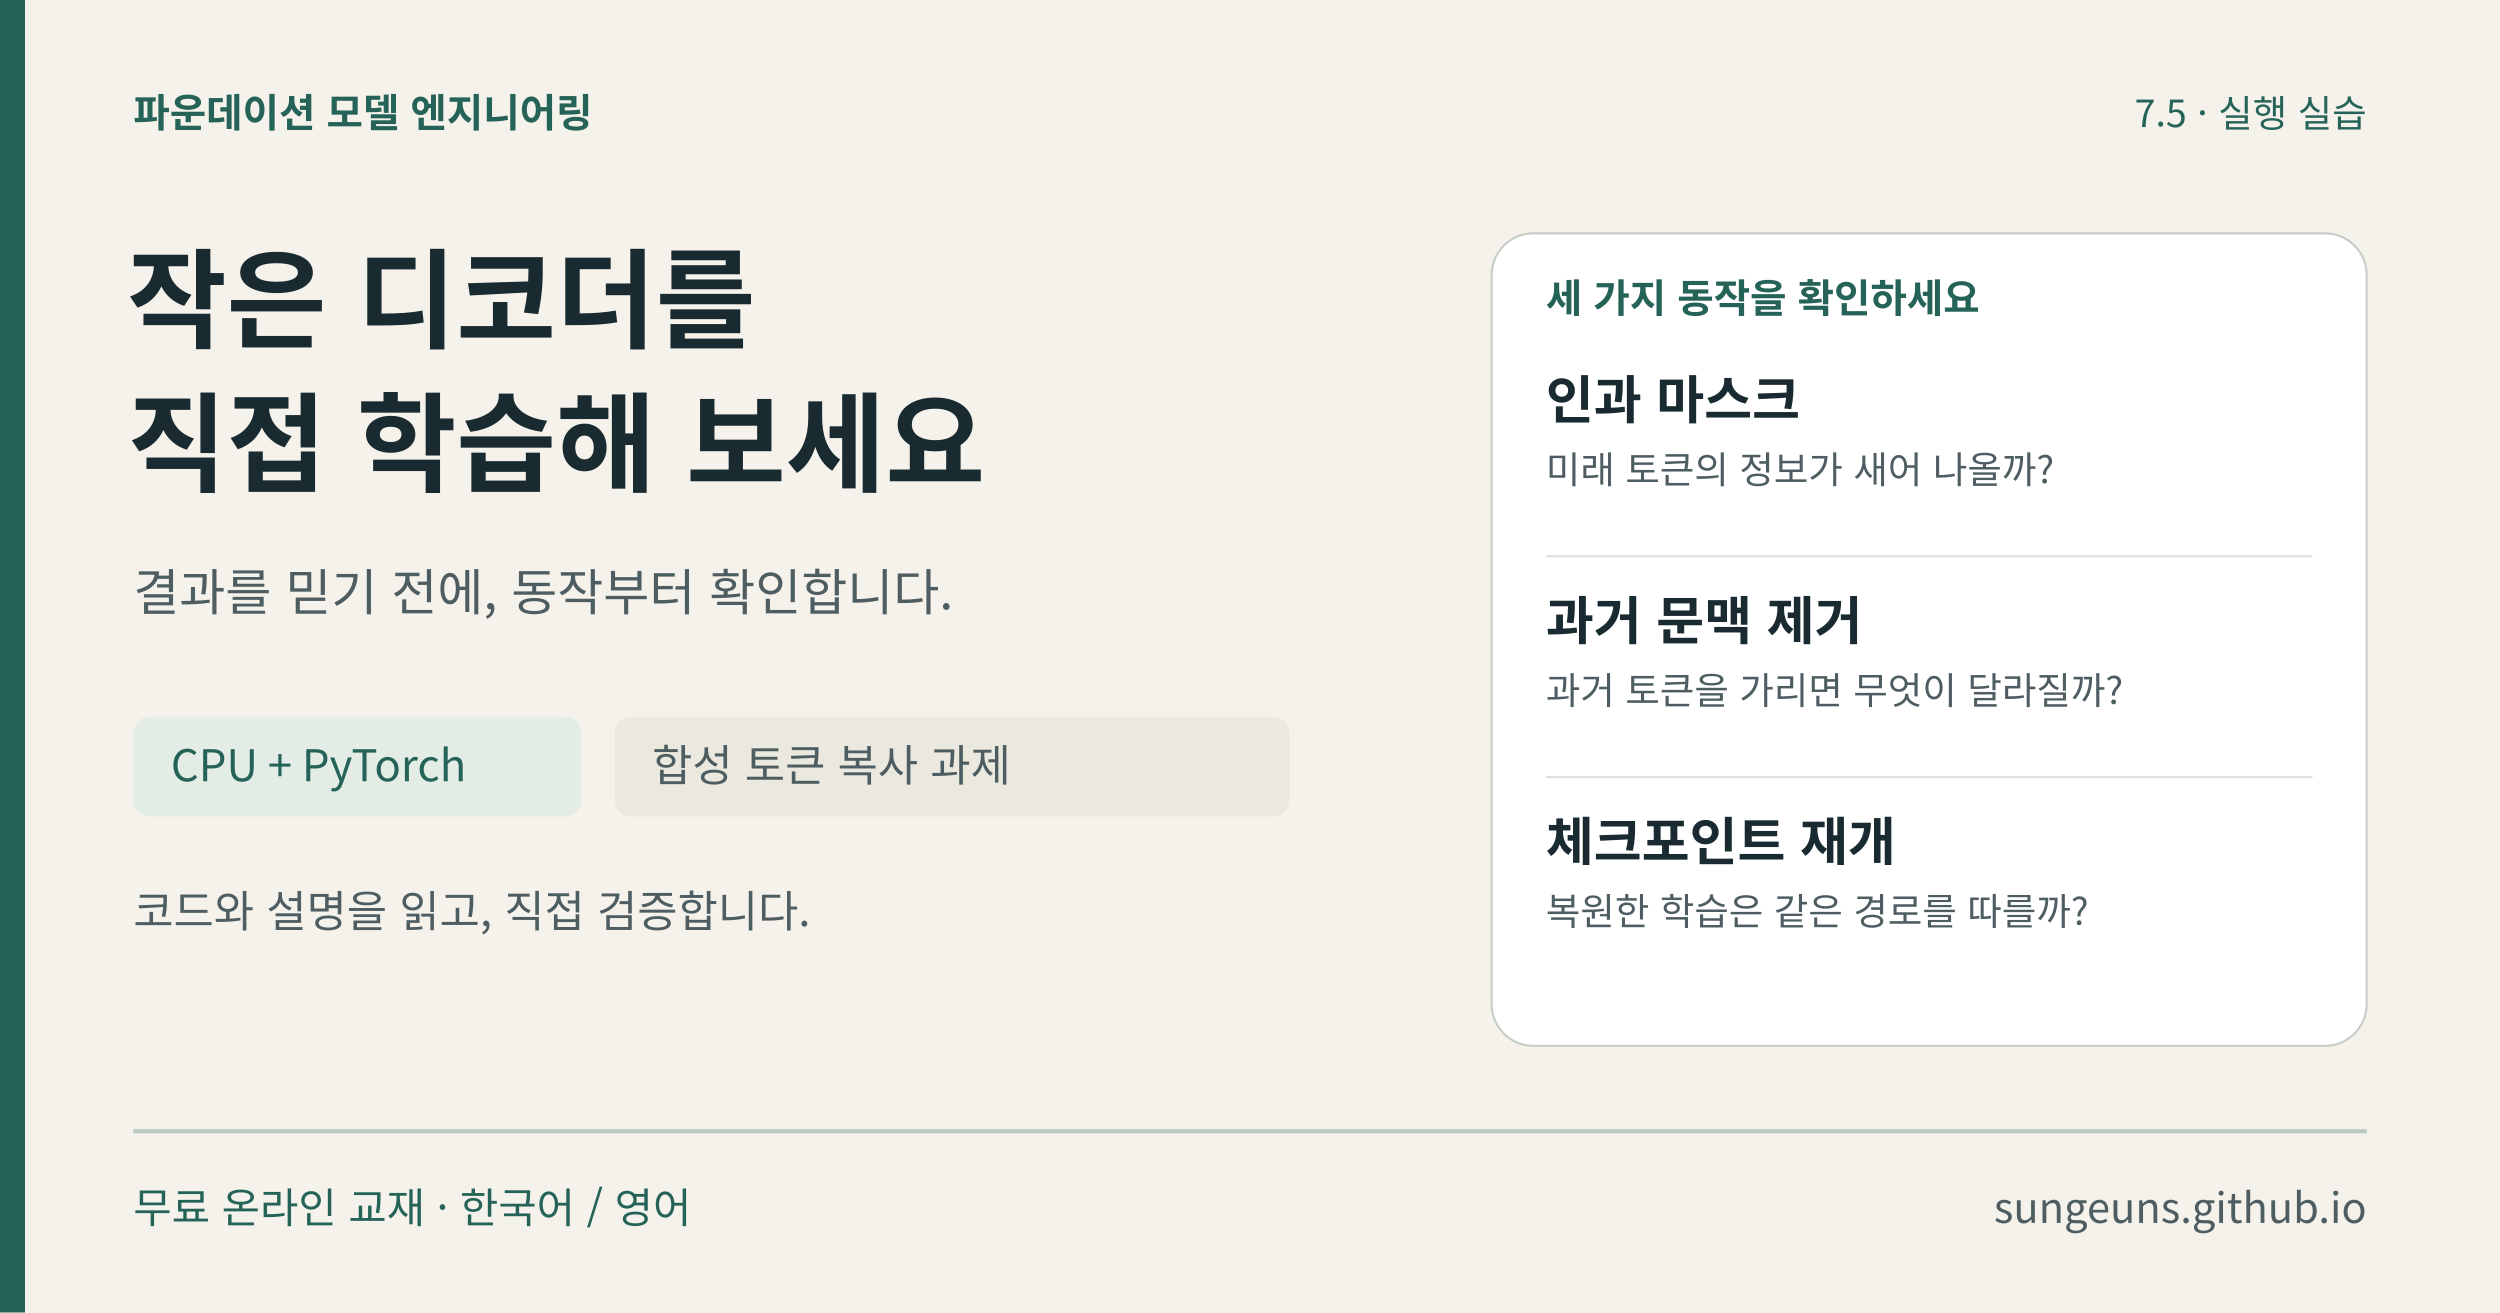
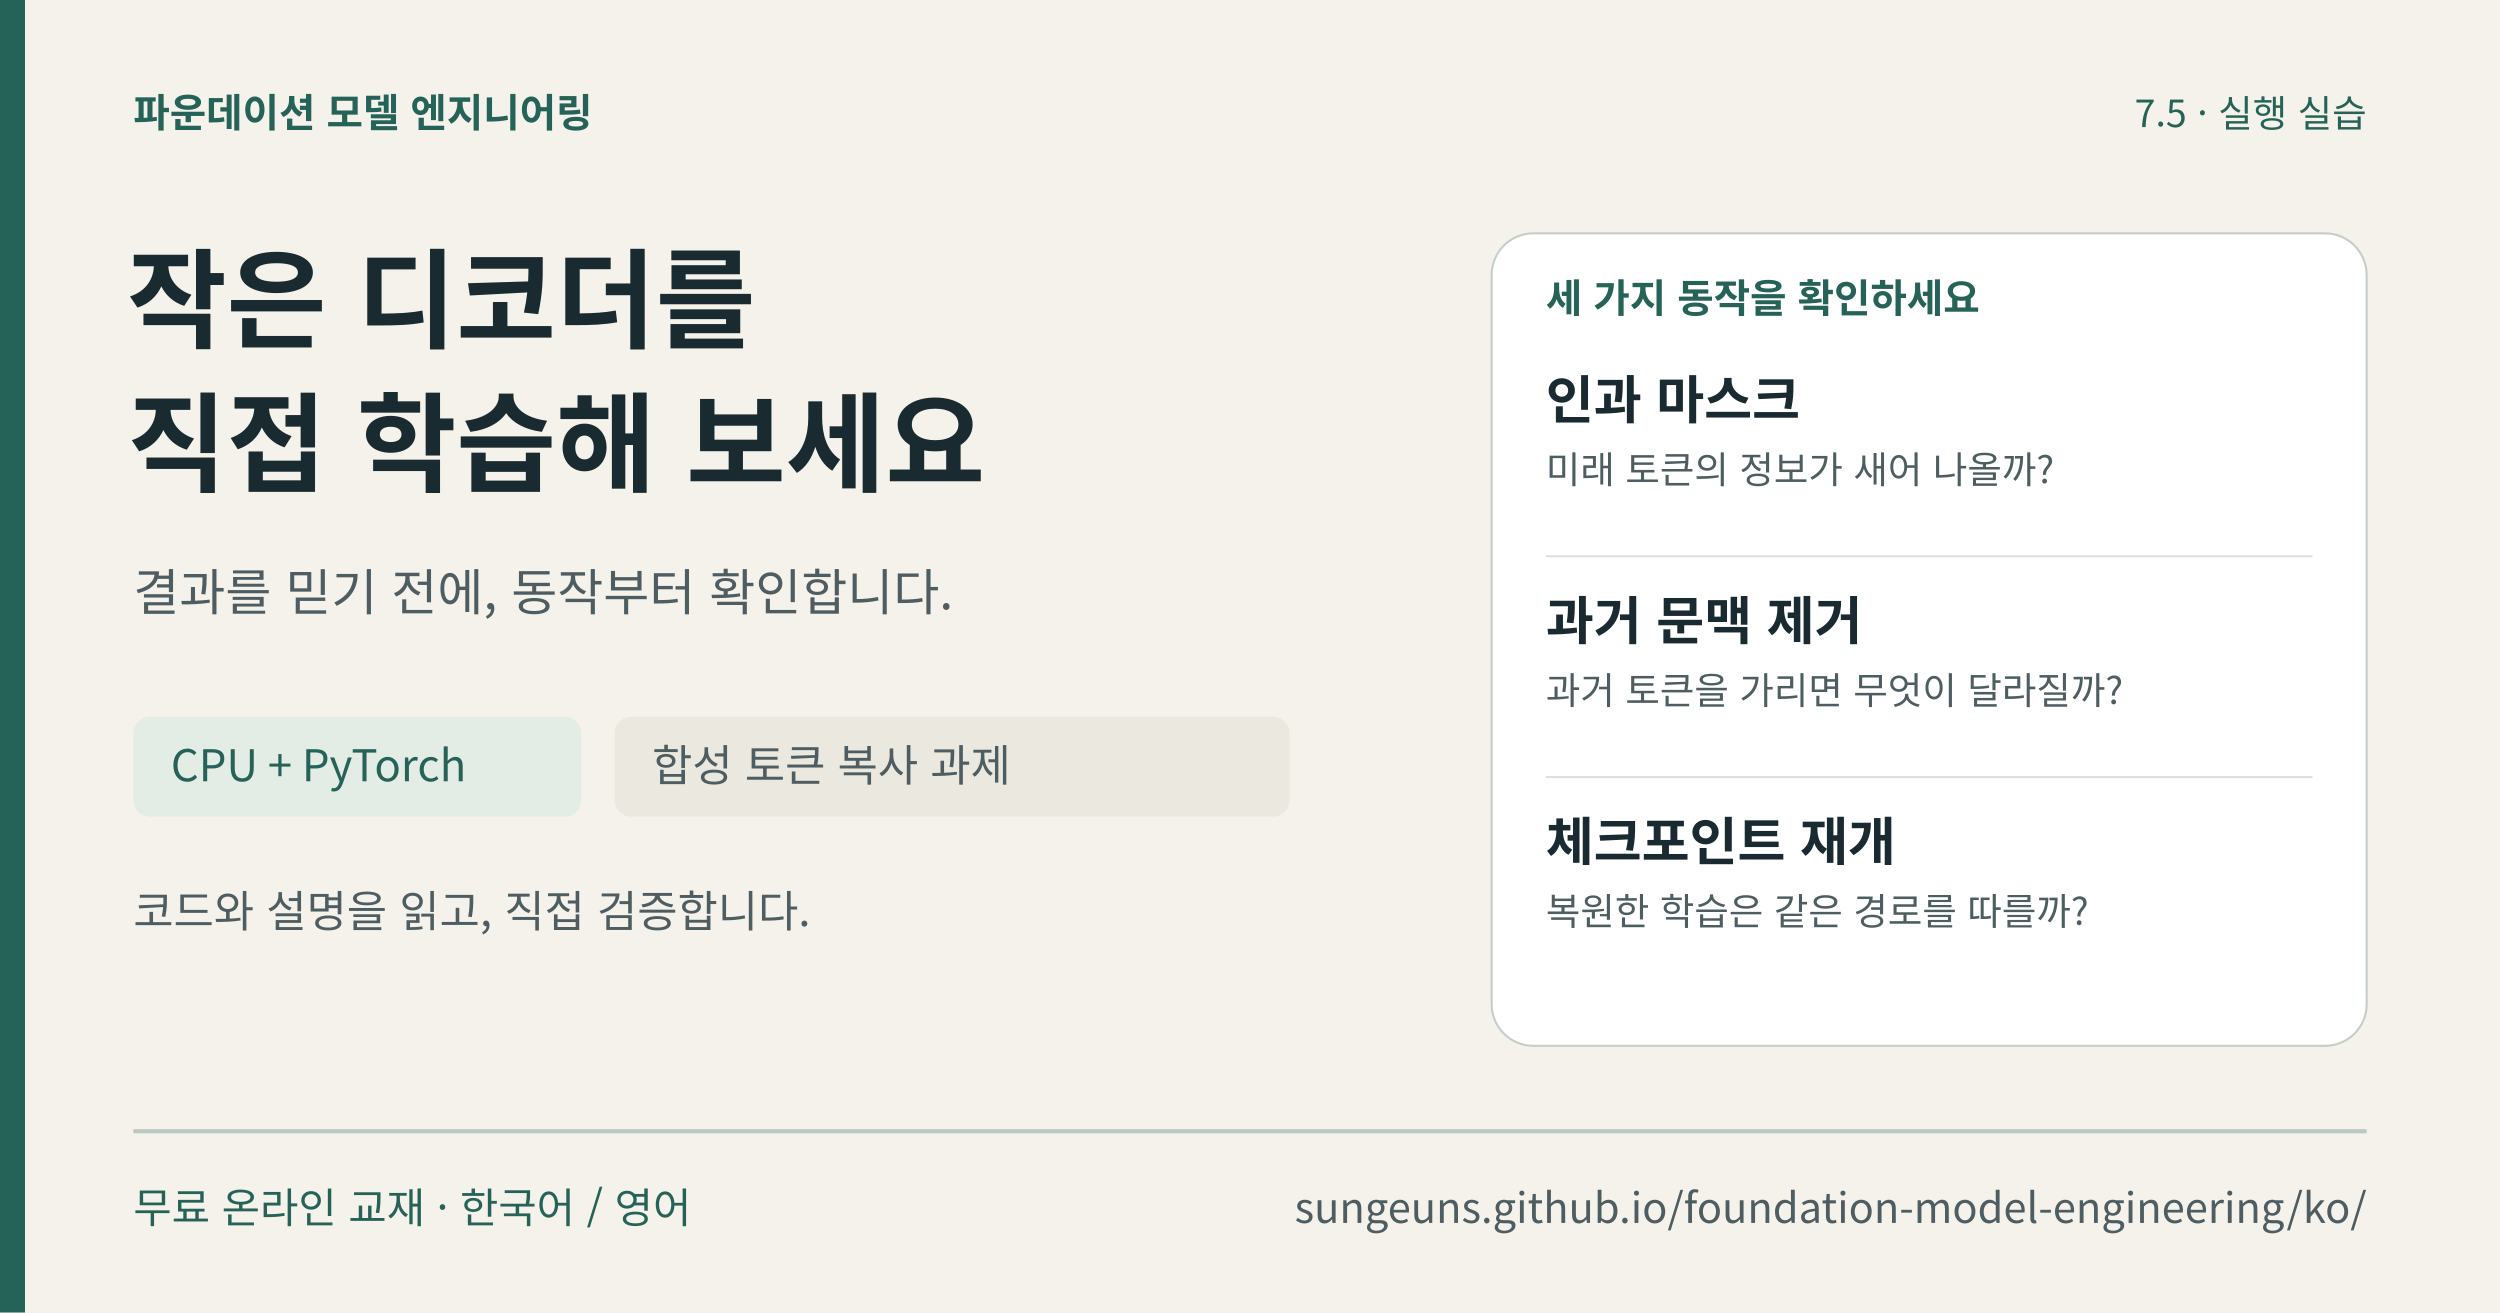
<svg xmlns="http://www.w3.org/2000/svg" width="1200" height="630" viewBox="0 0 1200 630" xml:lang="ko" role="img" aria-labelledby="card-title card-description">
  <rect width="1200" height="630" fill="#f5f2eb" />
  <rect width="12" height="630" fill="#256257" />
  <g font-family="Noto Sans CJK KR, DejaVu Sans, sans-serif" fill="#192a30">
    <text x="64" y="61" font-size="19" fill="#256257" font-weight="600">파운데이션 모델 엔지니어링</text>
    <text x="1136" y="61" font-size="18" fill="#256257" text-anchor="end">7.5 · 실행 실습</text>
    <text x="61" y="163" font-size="52" font-weight="700">작은 디코더를</text>
    <text x="61" y="232" font-size="52" font-weight="700">직접 학습해 보세요</text>
    <text x="64" y="293" font-size="24" fill="#4e5d61">결과를 믿기 전에, 동작부터 확인합니다.</text>
    <rect x="64" y="344" width="215" height="48" rx="8" fill="#e3ece5" />
    <text x="82" y="375" font-size="21" fill="#256257">CPU + PyTorch</text>
    <rect x="295" y="344" width="324" height="48" rx="8" fill="#ebe9df" />
    <text x="313" y="375" font-size="21" fill="#4e5d61">합성 토큰 복사 과제</text>
    <text x="64" y="445" font-size="21" fill="#4e5d61">코드와 설명을 읽고, 직접 검증합니다.</text>
    <rect x="716" y="112" width="420" height="390" rx="20" fill="#ffffff" stroke="#c5cec6" />
    <text x="742" y="150" font-size="19" fill="#256257" font-weight="600">세 가지 동작을 확인하세요</text>
    <text x="742" y="201" font-size="25" font-weight="700">인과 마스크</text>
    <text x="742" y="232" font-size="18" fill="#4e5d61">미래 토큰의 정보가 새어 나올까?</text>
    <path d="M742 267H1110" stroke="#dbe1db" />
    <text x="742" y="307" font-size="25" font-weight="700">과거 문맥 제거</text>
    <text x="742" y="338" font-size="18" fill="#4e5d61">과거 토큰을 가리면 무엇이 달라질까?</text>
    <path d="M742 373H1110" stroke="#dbe1db" />
    <text x="742" y="413" font-size="25" font-weight="700">체크포인트 재개</text>
    <text x="742" y="444" font-size="18" fill="#4e5d61">복원한 학습은 같은 경로를 따를까?</text>
    <path d="M64 543H1136" stroke="#bbc8c1" stroke-width="2" />
    <text x="64" y="587" font-size="20" fill="#256257">무료 온라인 교재 · 한국어 / 영어</text>
-     <text x="1136" y="587" font-size="20" fill="#4e5d61" text-anchor="end">sungeuns.github.io</text>
+     <text x="1136" y="587" font-size="20" fill="#4e5d61" text-anchor="end">sungeuns.github.io/foundation-model-engineering/ko/</text>
  </g>
</svg>
